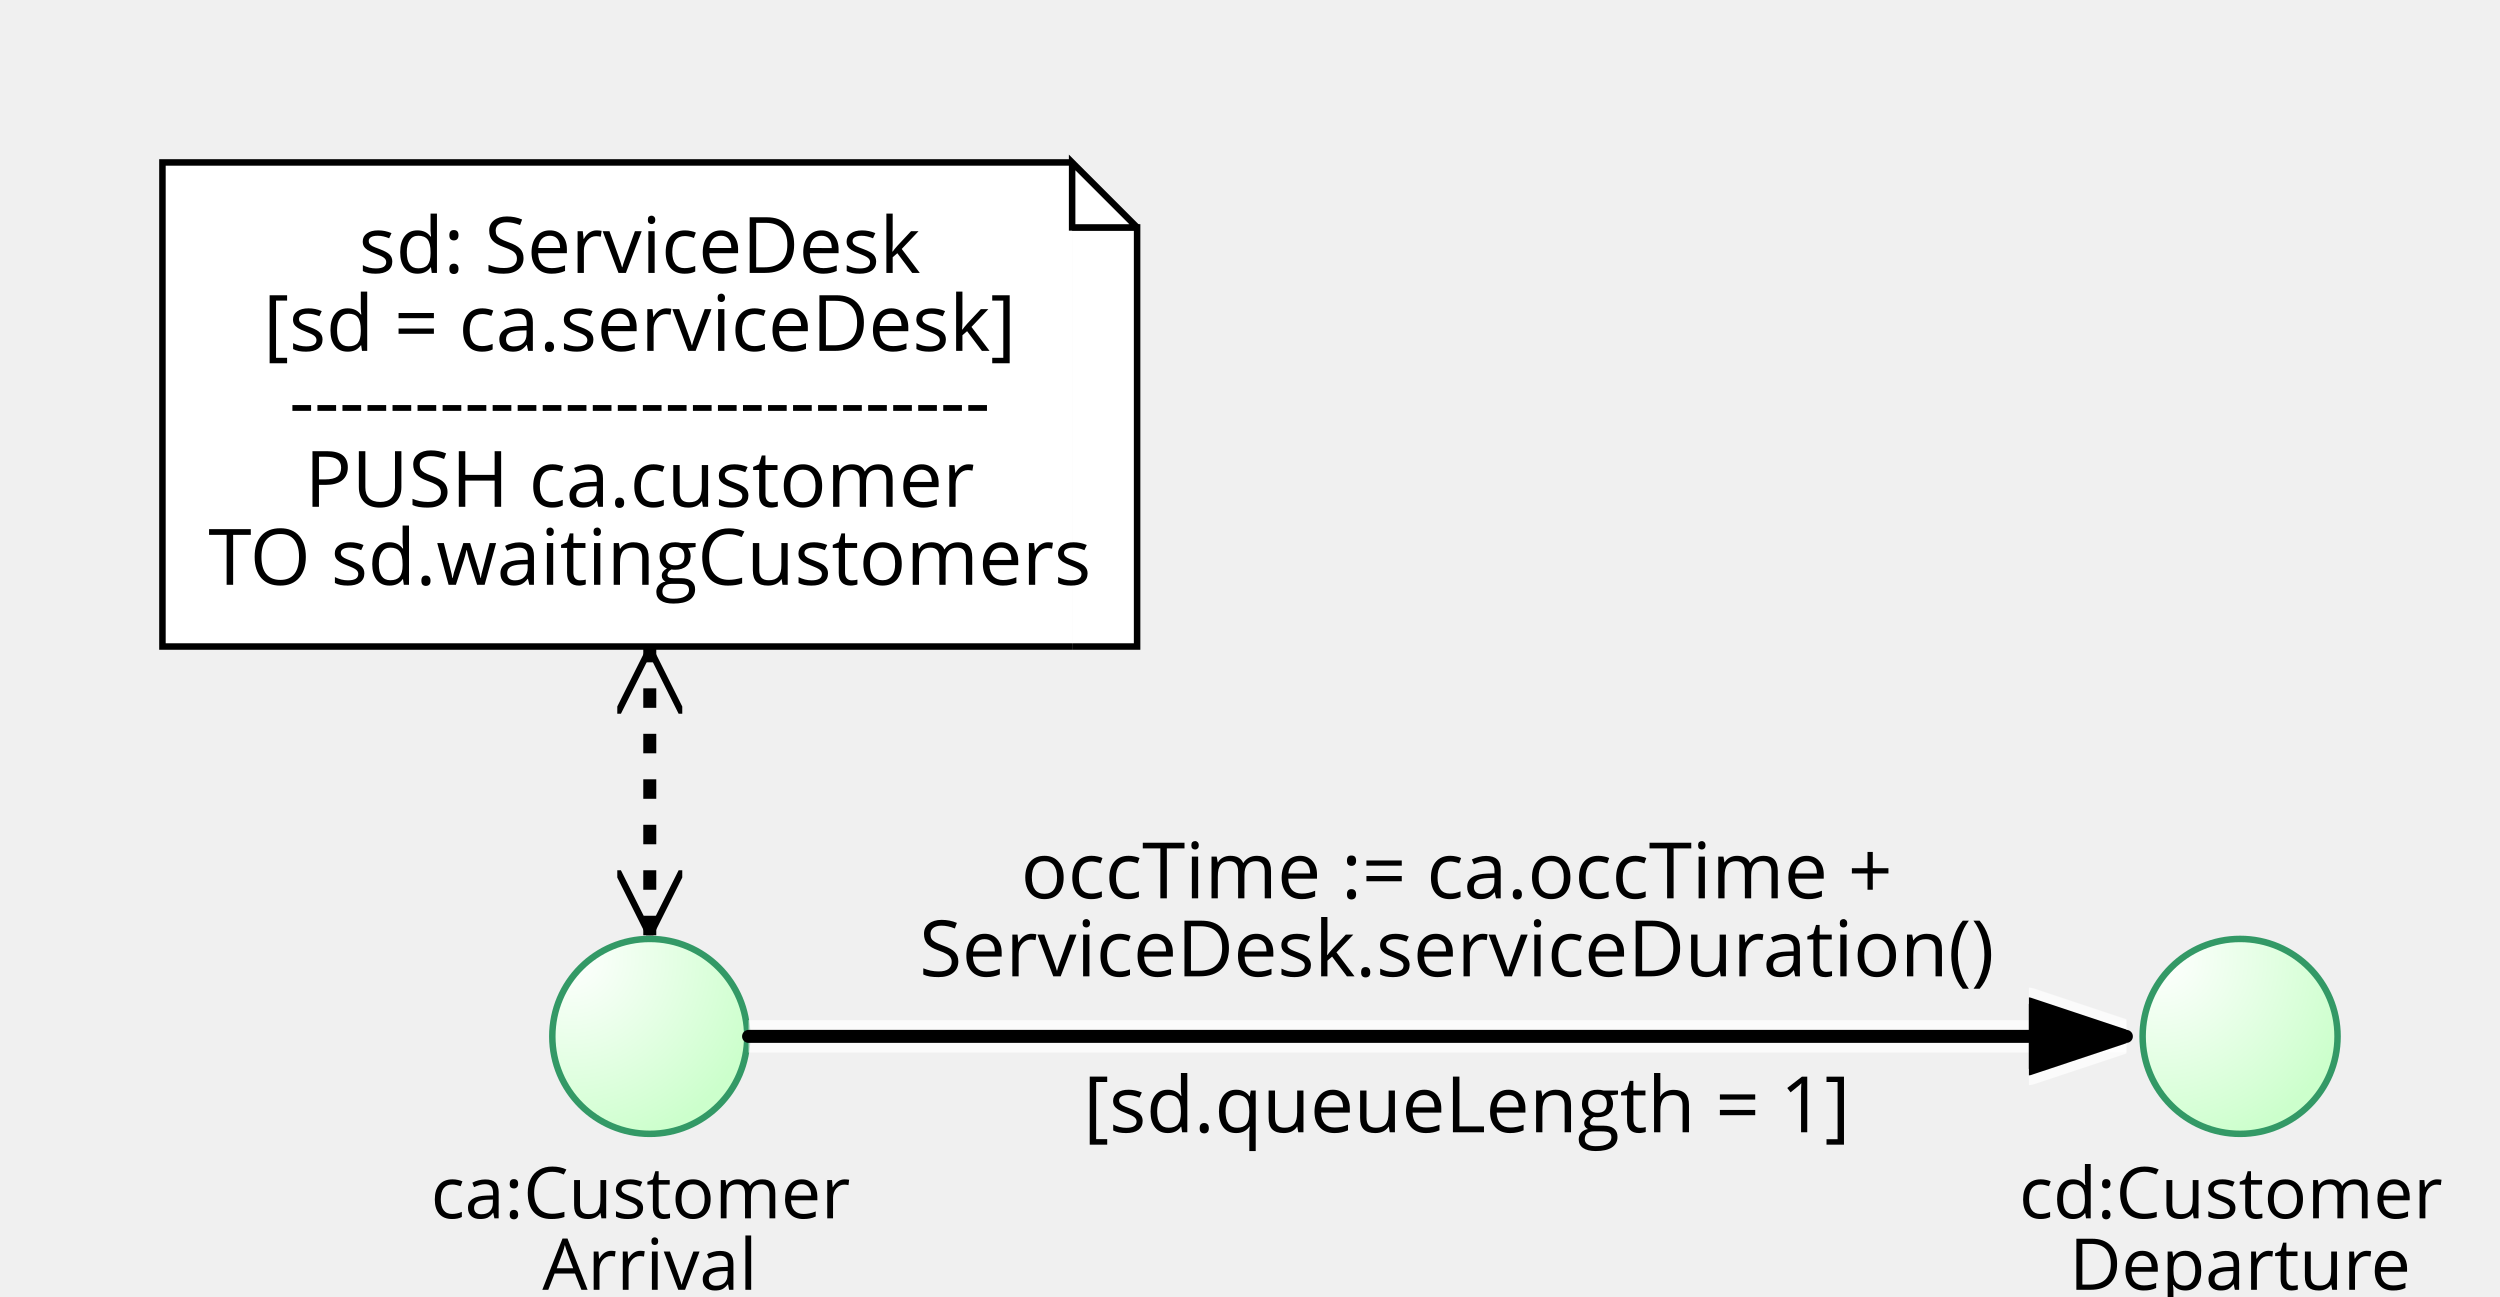
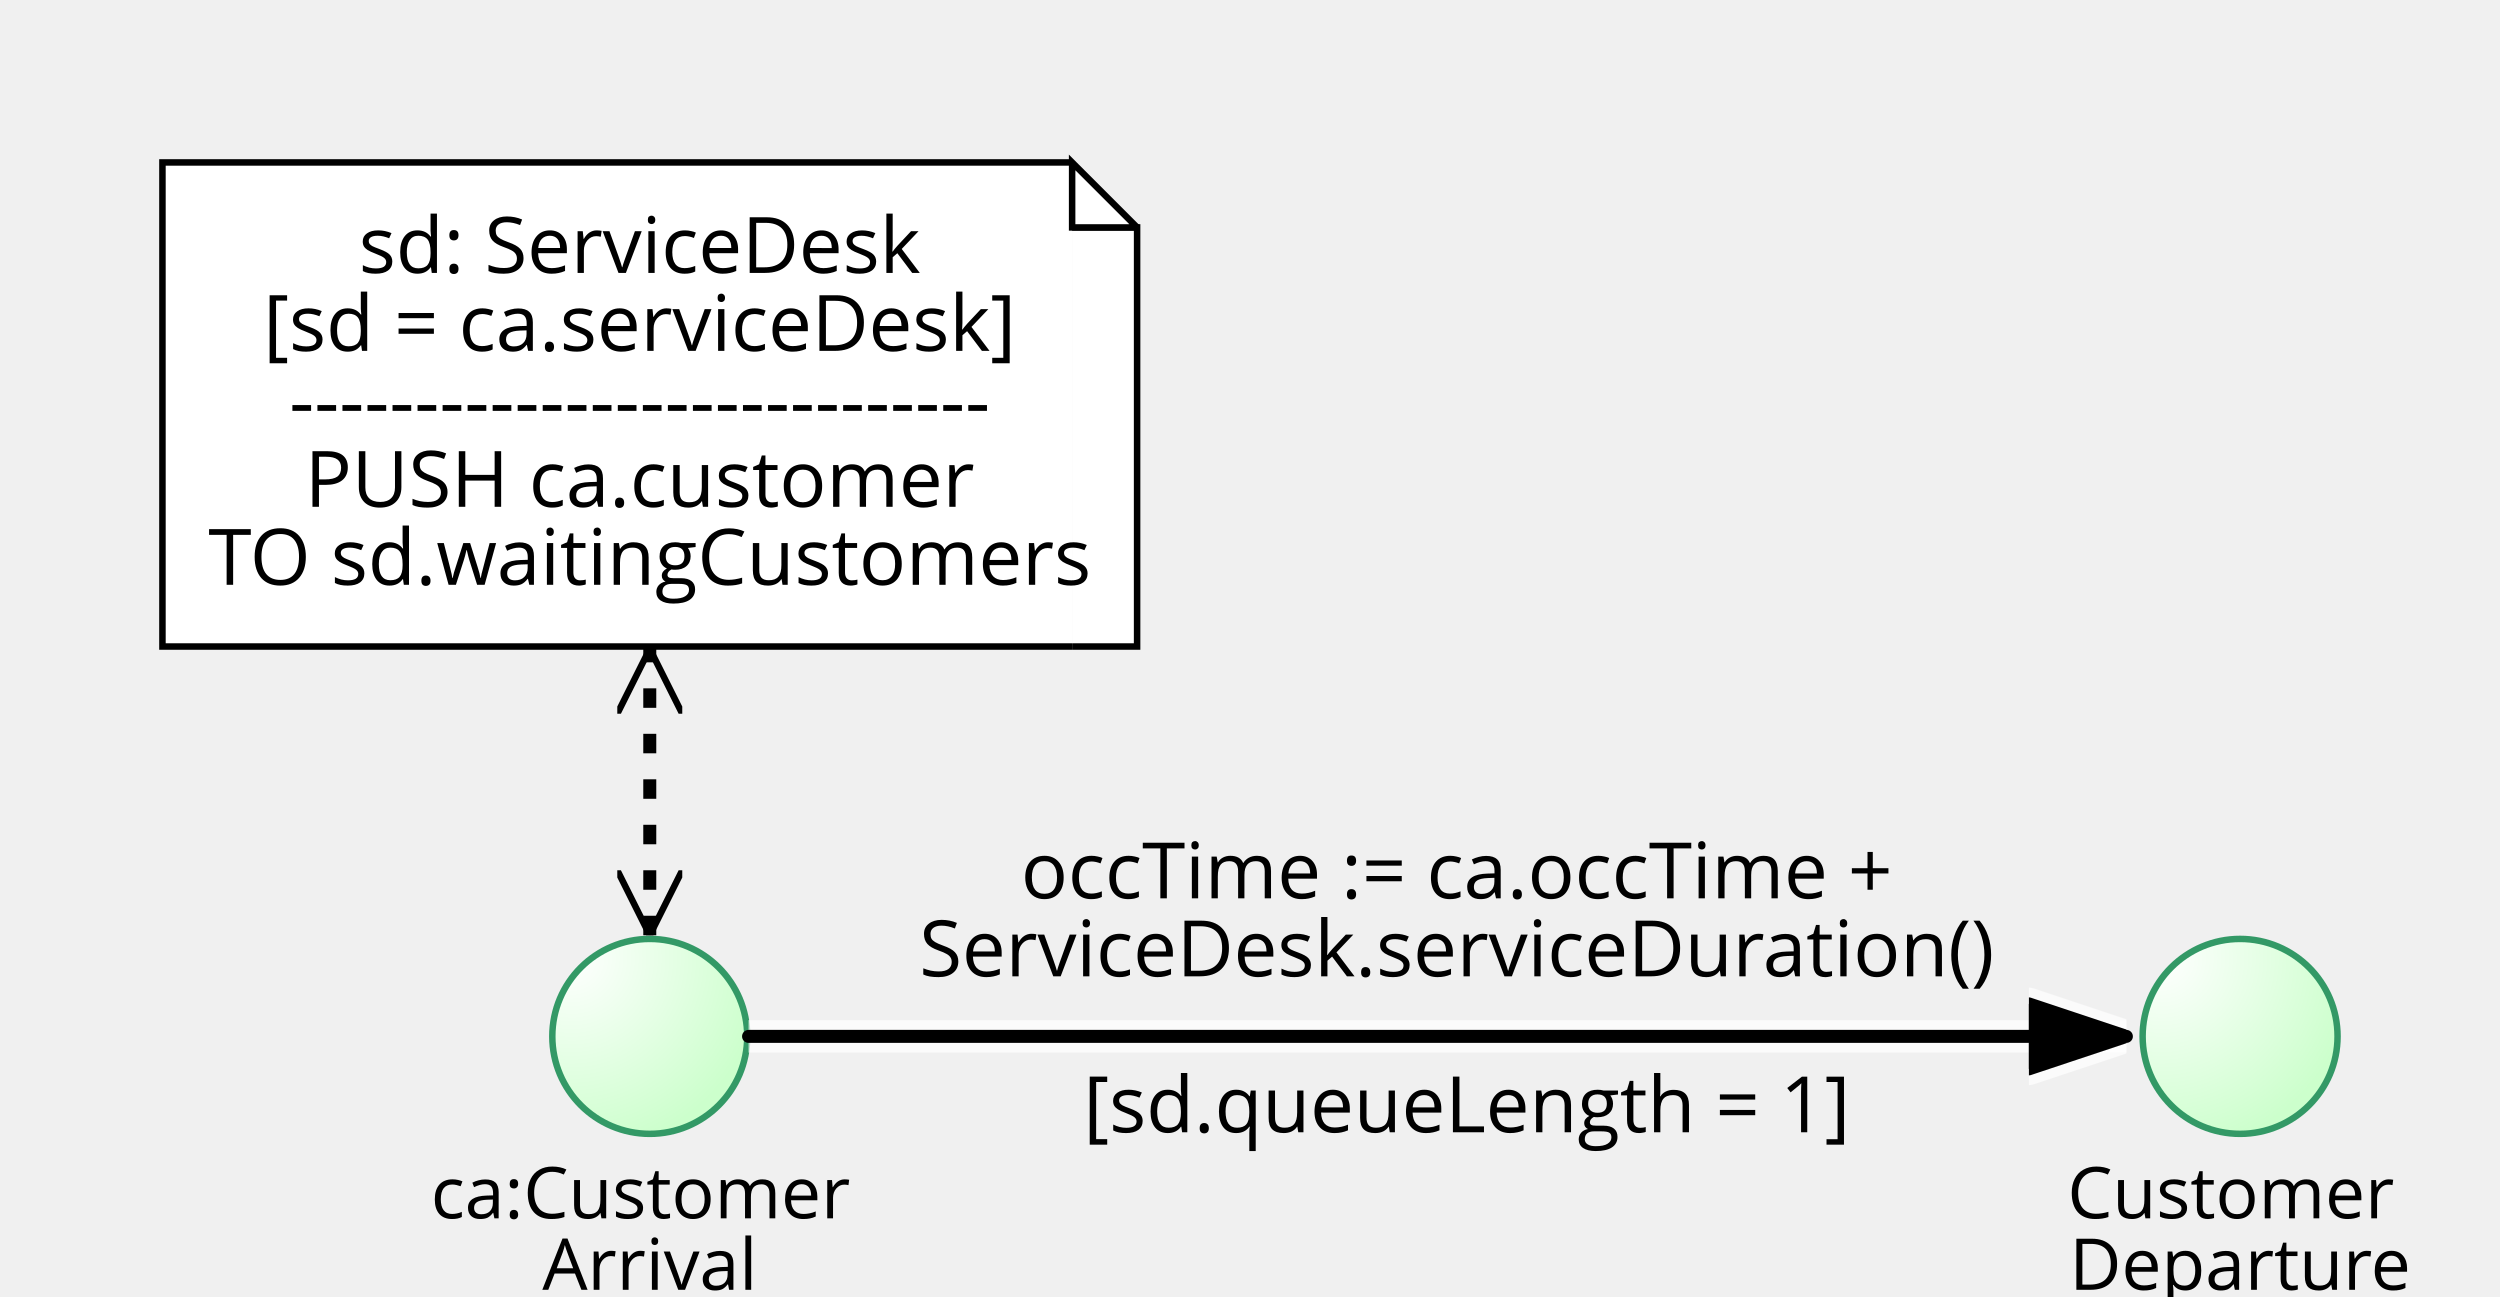
- <svg xmlns="http://www.w3.org/2000/svg" xmlns:ns1="http://oryx-editor.org" xmlns:ns2="http://schemas.microsoft.com/visio/2003/SVGExtensions/" id="sid-47D379D8-51D4-40D6-A83E-ED6DAB0CE311" width="384.75" height="199.5" ns1:signavioversion="11.13.0">
+ <svg xmlns="http://www.w3.org/2000/svg" xmlns:ns1="http://oryx-editor.org" xmlns:ns2="http://schemas.microsoft.com/visio/2003/SVGExtensions/" id="sid-40B8891F-521E-4039-827E-28DA8BD5DF52" width="384.75" height="199.5" ns1:signavioversion="11.13.0">
  <defs>
    <marker id="sizeGuide-start" refX="0" refY="5" markerUnits="userSpaceOnUse" markerWidth="6" markerHeight="20" orient="auto">
      <path d="M 6 2 L 1 5 L 6 8 M 0 0 L 0 20" fill="none" stroke="silver" />
    </marker>
    <marker id="sizeGuide-end" refX="6" refY="5" markerUnits="userSpaceOnUse" markerWidth="6" markerHeight="20" orient="auto">
      <path d="M 0 2 L 5 5 L 0 8 M 6 0 L 6 20" fill="none" stroke="silver" />
    </marker>
-     <marker id="sid-07225E51-457F-4988-BE52-276D7C08D6FDstart" refX="0" refY="5" markerUnits="userSpaceOnUse" markerWidth="10" markerHeight="10" orient="auto">
-       <path id="sid-07225E51-457F-4988-BE52-276D7C08D6FDarrowhead" d="M 10 0 L 0 5 L 10 10" fill="none" stroke="#000000" stroke-dasharray="0" />
+     <marker id="sid-7FBE4DAB-1492-4385-8E14-A2D9BB2E5208start" refX="0" refY="5" markerUnits="userSpaceOnUse" markerWidth="10" markerHeight="10" orient="auto">
+       <path id="sid-7FBE4DAB-1492-4385-8E14-A2D9BB2E5208arrowhead" d="M 10 0 L 0 5 L 10 10" fill="none" stroke="#000000" stroke-dasharray="0" />
    </marker>
-     <marker id="sid-07225E51-457F-4988-BE52-276D7C08D6FDend" refX="10" refY="5" markerUnits="userSpaceOnUse" markerWidth="10" markerHeight="10" orient="auto">
-       <path id="sid-07225E51-457F-4988-BE52-276D7C08D6FDarrowhead2" d="M 0 0 L 10 5 L 0 10" fill="none" stroke="#000000" stroke-dasharray="0" />
+     <marker id="sid-7FBE4DAB-1492-4385-8E14-A2D9BB2E5208end" refX="10" refY="5" markerUnits="userSpaceOnUse" markerWidth="10" markerHeight="10" orient="auto">
+       <path id="sid-7FBE4DAB-1492-4385-8E14-A2D9BB2E5208arrowhead2" d="M 0 0 L 10 5 L 0 10" fill="none" stroke="#000000" stroke-dasharray="0" />
    </marker>
-     <marker id="sid-D6D322D4-6273-49F7-9BDA-3E3DB7697D76start" refX="1" refY="5" markerUnits="userSpaceOnUse" markerWidth="17" markerHeight="11" orient="auto">
-       <path id="sid-D6D322D4-6273-49F7-9BDA-3E3DB7697D76conditional" d="M 0 6 L 8 1 L 15 5 L 8 9 L 1 5" fill="white" stroke="#000000" stroke-width="1" display="inherit" />
+     <marker id="sid-86BAA249-8196-4F31-959D-61BABC35D956start" refX="1" refY="5" markerUnits="userSpaceOnUse" markerWidth="17" markerHeight="11" orient="auto">
+       <path id="sid-86BAA249-8196-4F31-959D-61BABC35D956conditional" d="M 0 6 L 8 1 L 15 5 L 8 9 L 1 5" fill="white" stroke="#000000" stroke-width="1" display="inherit" />
    </marker>
-     <marker id="sid-D6D322D4-6273-49F7-9BDA-3E3DB7697D76end" refX="15" refY="8" markerUnits="userSpaceOnUse" markerWidth="15" markerHeight="16" orient="auto">
-       <path id="sid-D6D322D4-6273-49F7-9BDA-3E3DB7697D76arrowhead" d="M 0 3 L 15 8 L 0 13z" fill="#000000" stroke="#000000" stroke-linejoin="round" stroke-width="2" />
+     <marker id="sid-86BAA249-8196-4F31-959D-61BABC35D956end" refX="15" refY="8" markerUnits="userSpaceOnUse" markerWidth="15" markerHeight="16" orient="auto">
+       <path id="sid-86BAA249-8196-4F31-959D-61BABC35D956arrowhead" d="M 0 3 L 15 8 L 0 13z" fill="#000000" stroke="#000000" stroke-linejoin="round" stroke-width="2" />
    </marker>
-     <marker id="sid-D6D322D4-6273-49F7-9BDA-3E3DB7697D76start_shadow" refX="1" refY="5" markerUnits="userSpaceOnUse" markerWidth="17" markerHeight="11" orient="auto">
-       <path id="sid-D6D322D4-6273-49F7-9BDA-3E3DB7697D76conditional_shadow" d="M 0 6 L 8 1 L 15 5 L 8 9 L 1 5" fill="white" stroke="white" stroke-width="5" stroke-opacity="0.7" stroke-linecap="butt" display="inherit" />
+     <marker id="sid-86BAA249-8196-4F31-959D-61BABC35D956start_shadow" refX="1" refY="5" markerUnits="userSpaceOnUse" markerWidth="17" markerHeight="11" orient="auto">
+       <path id="sid-86BAA249-8196-4F31-959D-61BABC35D956conditional_shadow" d="M 0 6 L 8 1 L 15 5 L 8 9 L 1 5" fill="white" stroke="white" stroke-width="5" stroke-opacity="0.7" stroke-linecap="butt" display="inherit" />
    </marker>
-     <marker id="sid-D6D322D4-6273-49F7-9BDA-3E3DB7697D76end_shadow" refX="15" refY="8" markerUnits="userSpaceOnUse" markerWidth="15" markerHeight="16" orient="auto">
-       <path id="sid-D6D322D4-6273-49F7-9BDA-3E3DB7697D76arrowhead_shadow" d="M 0 3 L 15 8 L 0 13z" fill="black" stroke="white" stroke-linejoin="round" stroke-width="5" stroke-opacity="0.7" stroke-linecap="butt" />
+     <marker id="sid-86BAA249-8196-4F31-959D-61BABC35D956end_shadow" refX="15" refY="8" markerUnits="userSpaceOnUse" markerWidth="15" markerHeight="16" orient="auto">
+       <path id="sid-86BAA249-8196-4F31-959D-61BABC35D956arrowhead_shadow" d="M 0 3 L 15 8 L 0 13z" fill="black" stroke="white" stroke-linejoin="round" stroke-width="5" stroke-opacity="0.7" stroke-linecap="butt" />
    </marker>
  </defs>
-   <g stroke="black" font-family="'Open Sans', 'Kanit', 'Ezra SIL', 'DejaVu Sans', HanaMinA, HanaMinB, sans-serif" font-size-adjust="none" font-style="normal" font-variant="normal" font-weight="normal" line-heigth="normal" font-size="12">
+   <g stroke="black" font-family="'Open Sans', 'Ezra SIL', 'DejaVu Sans', HanaMinA, HanaMinB, sans-serif" font-size-adjust="none" font-style="normal" font-variant="normal" font-weight="normal" line-heigth="normal" font-size="12">
    <g class="stencils" transform="translate(-110.25, -86.75)">
      <g class="me" />
      <g class="children">
        <g id="svg-sid-8691BA8D-B308-41E8-A72B-FF51115479E4">
          <g class="stencils" transform="translate(135.25, 111.75)">
            <g class="me">
-               <g pointer-events="fill" id="sid-AAA3E25A-EC1C-4A8F-B01A-61C85E836FE5" title="Data Object">
-                 <defs id="sid-AAA3E25A-EC1C-4A8F-B01A-61C85E836FE5_sid-AAA3E25A-EC1C-4A8F-B01A-61C85E836FE5_9">
-                   <radialGradient id="sid-AAA3E25A-EC1C-4A8F-B01A-61C85E836FE5background" cx="10%" cy="10%" r="100%" fx="10%" fy="10%">
-                     <stop offset="0%" stop-color="#ffffff" stop-opacity="1" id="sid-AAA3E25A-EC1C-4A8F-B01A-61C85E836FE5_sid-AAA3E25A-EC1C-4A8F-B01A-61C85E836FE5_10" />
-                     <stop id="sid-AAA3E25A-EC1C-4A8F-B01A-61C85E836FE5fill_el" offset="100%" stop-color="#FFFFFF" stop-opacity="1" />
+               <g pointer-events="fill" id="sid-E46B74A1-DC72-4AAC-A4A9-FFE5D46E7209" title="Data Object">
+                 <defs id="sid-E46B74A1-DC72-4AAC-A4A9-FFE5D46E7209_sid-E46B74A1-DC72-4AAC-A4A9-FFE5D46E7209_9">
+                   <radialGradient id="sid-E46B74A1-DC72-4AAC-A4A9-FFE5D46E7209background" cx="10%" cy="10%" r="100%" fx="10%" fy="10%">
+                     <stop offset="0%" stop-color="#ffffff" stop-opacity="1" id="sid-E46B74A1-DC72-4AAC-A4A9-FFE5D46E7209_sid-E46B74A1-DC72-4AAC-A4A9-FFE5D46E7209_10" />
+                     <stop id="sid-E46B74A1-DC72-4AAC-A4A9-FFE5D46E7209fill_el" offset="100%" stop-color="#FFFFFF" stop-opacity="1" />
                  </radialGradient>
                </defs>
-                 <polyline ns1:resize="vertical horizontal" ns1:anchors="left right" id="sid-AAA3E25A-EC1C-4A8F-B01A-61C85E836FE5frame" stroke="#000000" fill="#ffffff" stroke-width="1" points="140 74.5 0 74.5 0 0 140 0 " />
-                 <polyline ns1:anchors="right top bottom" id="sid-AAA3E25A-EC1C-4A8F-B01A-61C85E836FE5celem2" stroke="#000000" fill="#ffffff" stroke-width="1" points="140 74.5 150 74.5 150 10 140 10 " />
-                 <polyline ns1:anchors="right top" id="sid-AAA3E25A-EC1C-4A8F-B01A-61C85E836FE5celem3" stroke="#000000" fill="url(#sid-AAA3E25A-EC1C-4A8F-B01A-61C85E836FE5background) #FFFFFF" stroke-width="1" points="150 10 140 0 140 10 150 10 " />
-                 <text font-size="12" id="sid-AAA3E25A-EC1C-4A8F-B01A-61C85E836FE5text_name" x="75" y="37" ns1:align="middle center" ns1:fittoelem="unvisibleBorder" stroke="none" stroke-width="0pt" letter-spacing="-0.01px" fill="#000000" transform="rotate(0.001 75 37)" ns1:fontSize="12" ns1:textWidth="150" text-anchor="middle">
+                 <polyline ns1:resize="vertical horizontal" ns1:anchors="left right" id="sid-E46B74A1-DC72-4AAC-A4A9-FFE5D46E7209frame" stroke="#000000" fill="#ffffff" stroke-width="1" points="140 74.5 0 74.5 0 0 140 0 " />
+                 <polyline ns1:anchors="right top bottom" id="sid-E46B74A1-DC72-4AAC-A4A9-FFE5D46E7209celem2" stroke="#000000" fill="#ffffff" stroke-width="1" points="140 74.5 150 74.5 150 10 140 10 " />
+                 <polyline ns1:anchors="right top" id="sid-E46B74A1-DC72-4AAC-A4A9-FFE5D46E7209celem3" stroke="#000000" fill="url(#sid-E46B74A1-DC72-4AAC-A4A9-FFE5D46E7209background) #FFFFFF" stroke-width="1" points="150 10 140 0 140 10 150 10 " />
+                 <text font-size="12" id="sid-E46B74A1-DC72-4AAC-A4A9-FFE5D46E7209text_name" x="75" y="37" ns1:align="middle center" ns1:fittoelem="unvisibleBorder" stroke="none" stroke-width="0pt" letter-spacing="-0.01px" fill="#000000" transform="rotate(0.001 75 37)" ns1:fontSize="12" ns1:textWidth="150" text-anchor="middle">
                  <tspan x="75" y="37" dy="-20">sd: ServiceDesk<ns2:newlineChar />
                  </tspan>
                  <tspan x="75" y="37" dy="-8">[sd = ca.serviceDesk]<ns2:newlineChar />
                  </tspan>
                  <tspan x="75" y="37" dy="4">----------------------------<ns2:newlineChar />
                  </tspan>
                  <tspan x="75" y="37" dy="16">PUSH ca.customer<ns2:newlineChar />
                  </tspan>
                  <tspan x="75" y="37" dy="28">TO sd.waitingCustomers</tspan>
                </text>
-                 <text font-size="11" id="sid-AAA3E25A-EC1C-4A8F-B01A-61C85E836FE5text_state" x="75" y="57" ns1:align="middle center" stroke="none" ns1:fittoelem="unvisibleBorder" ns1:anchors="bottom" stroke-width="0pt" letter-spacing="-0.01px" fill="#000000" transform="rotate(0.001 75 57)" ns1:fontSize="11" text-anchor="middle" />
+                 <text font-size="11" id="sid-E46B74A1-DC72-4AAC-A4A9-FFE5D46E7209text_state" x="75" y="57" ns1:align="middle center" stroke="none" ns1:fittoelem="unvisibleBorder" ns1:anchors="bottom" stroke-width="0pt" letter-spacing="-0.01px" fill="#000000" transform="rotate(0.001 75 57)" ns1:fontSize="11" text-anchor="middle" />
              </g>
            </g>
            <g class="children" />
            <g class="edge" />
          </g>
          <g class="controls">
            <g class="dockers" />
            <g class="magnets" transform="translate(135.25, 111.75)" />
          </g>
        </g>
        <g id="svg-sid-3B7280FC-DBDC-4DC1-8F14-26726FD6F925">
          <g class="stencils" transform="translate(195.25, 231.25)">
            <g class="me">
-               <g pointer-events="fill" id="sid-69D85DB0-D33D-4239-94F0-A377DDDAD585" title="Start Event">
-                 <defs id="sid-69D85DB0-D33D-4239-94F0-A377DDDAD585_sid-69D85DB0-D33D-4239-94F0-A377DDDAD585_5">
-                   <radialGradient id="sid-69D85DB0-D33D-4239-94F0-A377DDDAD585background" cx="10%" cy="10%" r="100%" fx="10%" fy="10%">
-                     <stop offset="0%" stop-color="#ffffff" stop-opacity="1" id="sid-69D85DB0-D33D-4239-94F0-A377DDDAD585_sid-69D85DB0-D33D-4239-94F0-A377DDDAD585_6" />
-                     <stop id="sid-69D85DB0-D33D-4239-94F0-A377DDDAD585fill_el" offset="100%" stop-color="#CCFFCC" stop-opacity="1" />
+               <g pointer-events="fill" id="sid-0A76BED9-3CB0-45C8-9F86-8D855DB675F4" title="Start Event">
+                 <defs id="sid-0A76BED9-3CB0-45C8-9F86-8D855DB675F4_sid-0A76BED9-3CB0-45C8-9F86-8D855DB675F4_5">
+                   <radialGradient id="sid-0A76BED9-3CB0-45C8-9F86-8D855DB675F4background" cx="10%" cy="10%" r="100%" fx="10%" fy="10%">
+                     <stop offset="0%" stop-color="#ffffff" stop-opacity="1" id="sid-0A76BED9-3CB0-45C8-9F86-8D855DB675F4_sid-0A76BED9-3CB0-45C8-9F86-8D855DB675F4_6" />
+                     <stop id="sid-0A76BED9-3CB0-45C8-9F86-8D855DB675F4fill_el" offset="100%" stop-color="#CCFFCC" stop-opacity="1" />
                  </radialGradient>
                </defs>
-                 <circle id="sid-69D85DB0-D33D-4239-94F0-A377DDDAD585bg_frame" cx="15" cy="15" r="15" stroke="#339966" fill="url(#sid-69D85DB0-D33D-4239-94F0-A377DDDAD585background) #CCFFCC" stroke-width="1" />
-                 <text font-size="11" id="sid-69D85DB0-D33D-4239-94F0-A377DDDAD585text_name" x="15" y="32" ns1:positioning="outter" ns1:distance="9px 9px" ns1:align="top center" stroke="none" stroke-width="0pt" letter-spacing="-0.01px" fill="#000000" transform="rotate(0.001 15 32)" ns1:fontSize="11" text-anchor="middle">
+                 <circle id="sid-0A76BED9-3CB0-45C8-9F86-8D855DB675F4bg_frame" cx="15" cy="15" r="15" stroke="#339966" fill="url(#sid-0A76BED9-3CB0-45C8-9F86-8D855DB675F4background) #CCFFCC" stroke-width="1" />
+                 <text font-size="11" id="sid-0A76BED9-3CB0-45C8-9F86-8D855DB675F4text_name" x="15" y="32" ns1:positioning="outter" ns1:distance="9px 9px" ns1:align="top center" stroke="none" stroke-width="0pt" letter-spacing="-0.01px" fill="#000000" transform="rotate(0.001 15 32)" ns1:fontSize="11" text-anchor="middle">
                  <tspan dy="11" x="15" y="32">ca:Customer<ns2:newlineChar />
                  </tspan>
                  <tspan dy="22" x="15" y="32">Arrival</tspan>
                </text>
              </g>
            </g>
            <g class="children" />
            <g class="edge" />
          </g>
          <g class="controls">
            <g class="dockers" />
            <g class="magnets" transform="translate(195.25, 231.25)" />
          </g>
        </g>
        <g id="svg-sid-2715461C-EBAF-46BF-9AF1-0210DC8F9037">
          <g class="stencils" transform="translate(440, 231.25)">
            <g class="me">
-               <g pointer-events="fill" id="sid-BBBB8450-6716-46C6-854F-29E5685350B2" title="Start Event">
-                 <defs id="sid-BBBB8450-6716-46C6-854F-29E5685350B2_sid-BBBB8450-6716-46C6-854F-29E5685350B2_5">
-                   <radialGradient id="sid-BBBB8450-6716-46C6-854F-29E5685350B2background" cx="10%" cy="10%" r="100%" fx="10%" fy="10%">
-                     <stop offset="0%" stop-color="#ffffff" stop-opacity="1" id="sid-BBBB8450-6716-46C6-854F-29E5685350B2_sid-BBBB8450-6716-46C6-854F-29E5685350B2_6" />
-                     <stop id="sid-BBBB8450-6716-46C6-854F-29E5685350B2fill_el" offset="100%" stop-color="#CCFFCC" stop-opacity="1" />
+               <g pointer-events="fill" id="sid-92975CB3-BDF7-4DD7-8570-C608FEA3A6E2" title="Start Event">
+                 <defs id="sid-92975CB3-BDF7-4DD7-8570-C608FEA3A6E2_sid-92975CB3-BDF7-4DD7-8570-C608FEA3A6E2_5">
+                   <radialGradient id="sid-92975CB3-BDF7-4DD7-8570-C608FEA3A6E2background" cx="10%" cy="10%" r="100%" fx="10%" fy="10%">
+                     <stop offset="0%" stop-color="#ffffff" stop-opacity="1" id="sid-92975CB3-BDF7-4DD7-8570-C608FEA3A6E2_sid-92975CB3-BDF7-4DD7-8570-C608FEA3A6E2_6" />
+                     <stop id="sid-92975CB3-BDF7-4DD7-8570-C608FEA3A6E2fill_el" offset="100%" stop-color="#CCFFCC" stop-opacity="1" />
                  </radialGradient>
                </defs>
-                 <circle id="sid-BBBB8450-6716-46C6-854F-29E5685350B2bg_frame" cx="15" cy="15" r="15" stroke="#339966" fill="url(#sid-BBBB8450-6716-46C6-854F-29E5685350B2background) #ffffff" stroke-width="1" />
-                 <text font-size="11" id="sid-BBBB8450-6716-46C6-854F-29E5685350B2text_name" x="15" y="32" ns1:positioning="outter" ns1:distance="9px 9px" ns1:align="top center" stroke="none" stroke-width="0pt" letter-spacing="-0.01px" fill="#000000" transform="rotate(0.001 15 32)" ns1:fontSize="11" text-anchor="middle">
-                   <tspan dy="11" x="15" y="32">cd:Customer<ns2:newlineChar />
+                 <circle id="sid-92975CB3-BDF7-4DD7-8570-C608FEA3A6E2bg_frame" cx="15" cy="15" r="15" stroke="#339966" fill="url(#sid-92975CB3-BDF7-4DD7-8570-C608FEA3A6E2background) #CCFFCC" stroke-width="1" />
+                 <text font-size="11" id="sid-92975CB3-BDF7-4DD7-8570-C608FEA3A6E2text_name" x="15" y="32" ns1:positioning="outter" ns1:distance="9px 9px" ns1:align="top center" stroke="none" stroke-width="0pt" letter-spacing="-0.01px" fill="#000000" transform="rotate(0.001 15 32)" ns1:fontSize="11" text-anchor="middle">
+                   <tspan dy="11" x="15" y="32">Customer<ns2:newlineChar />
                  </tspan>
                  <tspan dy="22" x="15" y="32">Departure</tspan>
                </text>
              </g>
            </g>
            <g class="children" />
            <g class="edge" />
          </g>
          <g class="controls">
            <g class="dockers" />
            <g class="magnets" transform="translate(440, 231.25)" />
          </g>
        </g>
      </g>
      <g class="edge">
        <g id="svg-sid-6E565F81-41C4-4F6A-BB57-7A8DFEEDABC2">
          <g class="stencils">
            <g class="me">
              <g pointer-events="painted">
-                 <path id="sid-07225E51-457F-4988-BE52-276D7C08D6FDbg_frame" d="M210.25 230.684L210.25 186.598 " stroke="#000000" fill="none" stroke-width="2" stroke-dasharray="3, 4" marker-start="url(#sid-07225E51-457F-4988-BE52-276D7C08D6FDstart)" marker-end="url(#sid-07225E51-457F-4988-BE52-276D7C08D6FDend)" />
+                 <path id="sid-7FBE4DAB-1492-4385-8E14-A2D9BB2E5208bg_frame" d="M210.25 230.684L210.25 186.598 " stroke="#000000" fill="none" stroke-width="2" stroke-dasharray="3, 4" marker-start="url(#sid-7FBE4DAB-1492-4385-8E14-A2D9BB2E5208start)" marker-end="url(#sid-7FBE4DAB-1492-4385-8E14-A2D9BB2E5208end)" />
              </g>
-               <text id="sid-07225E51-457F-4988-BE52-276D7C08D6FDname" x="204" y="188" ns1:edgePosition="midTop" ns1:offsetTop="6" style="font-size:9px;" stroke="none" stroke-width="0pt" letter-spacing="-0.01px" fill="#000000" font-size="12" transform="rotate(0.001)" ns1:fontSize="12" text-anchor="end" />
+               <text id="sid-7FBE4DAB-1492-4385-8E14-A2D9BB2E5208name" x="204" y="188" ns1:edgePosition="midTop" ns1:offsetTop="6" style="font-size:9px;" stroke="none" stroke-width="0pt" letter-spacing="-0.01px" fill="#000000" font-size="12" transform="rotate(0.001)" ns1:fontSize="12" text-anchor="end" />
            </g>
            <g class="children" />
            <g class="edge" />
          </g>
          <g class="controls">
            <g class="dockers" />
            <g class="magnets" />
          </g>
        </g>
        <g id="svg-sid-F7B44954-0BE6-4CA0-8121-0F3C33BF9BF7">
          <g class="stencils">
            <g class="me">
              <g pointer-events="painted">
-                 <path id="sid-D6D322D4-6273-49F7-9BDA-3E3DB7697D76bg_frame_shadow" d="M225.453 246.25L437.5 246.25 " stroke="white" fill="none" stroke-width="5" stroke-linecap="butt" stroke-linejoin="round" marker-start="url(#sid-D6D322D4-6273-49F7-9BDA-3E3DB7697D76start_shadow)" marker-end="url(#sid-D6D322D4-6273-49F7-9BDA-3E3DB7697D76end_shadow)" stroke-opacity="0.7" />
-                 <path id="sid-D6D322D4-6273-49F7-9BDA-3E3DB7697D76bg_frame" d="M225.453 246.25L437.5 246.25 " stroke="#000000" fill="none" stroke-width="2" stroke-linecap="round" stroke-linejoin="round" marker-start="url(#sid-D6D322D4-6273-49F7-9BDA-3E3DB7697D76start)" marker-end="url(#sid-D6D322D4-6273-49F7-9BDA-3E3DB7697D76end)" />
+                 <path id="sid-86BAA249-8196-4F31-959D-61BABC35D956bg_frame_shadow" d="M225.453 246.25L437.5 246.25 " stroke="white" fill="none" stroke-width="5" stroke-linecap="butt" stroke-linejoin="round" marker-start="url(#sid-86BAA249-8196-4F31-959D-61BABC35D956start_shadow)" marker-end="url(#sid-86BAA249-8196-4F31-959D-61BABC35D956end_shadow)" stroke-opacity="0.7" />
+                 <path id="sid-86BAA249-8196-4F31-959D-61BABC35D956bg_frame" d="M225.453 246.25L437.5 246.25 " stroke="#000000" fill="none" stroke-width="2" stroke-linecap="round" stroke-linejoin="round" marker-start="url(#sid-86BAA249-8196-4F31-959D-61BABC35D956start)" marker-end="url(#sid-86BAA249-8196-4F31-959D-61BABC35D956end)" />
              </g>
-               <text id="sid-D6D322D4-6273-49F7-9BDA-3E3DB7697D76text_name" x="336" y="239" ns1:edgePosition="startTop" stroke="none" stroke-width="0pt" letter-spacing="-0.01px" fill="#000000" font-size="12" transform="rotate(0.001)" ns1:fontSize="12" text-anchor="middle">
+               <text id="sid-86BAA249-8196-4F31-959D-61BABC35D956text_name" x="336" y="239" ns1:edgePosition="startTop" stroke="none" stroke-width="0pt" letter-spacing="-0.01px" fill="#000000" font-size="12" transform="rotate(0.001)" ns1:fontSize="12" text-anchor="middle">
                <tspan dy="-14" x="336" y="239">occTime := ca.occTime +<ns2:newlineChar />
                </tspan>
                <tspan dy="-2" x="336" y="239">ServiceDesk.serviceDuration()<ns2:newlineChar />
                </tspan>
                <tspan dy="22" x="336" y="239">[sd.queueLength = 1]</tspan>
              </text>
            </g>
            <g class="children" />
            <g class="edge" />
          </g>
          <g class="controls">
            <g class="dockers" />
            <g class="magnets" />
          </g>
        </g>
      </g>
    </g>
  </g>
</svg>
